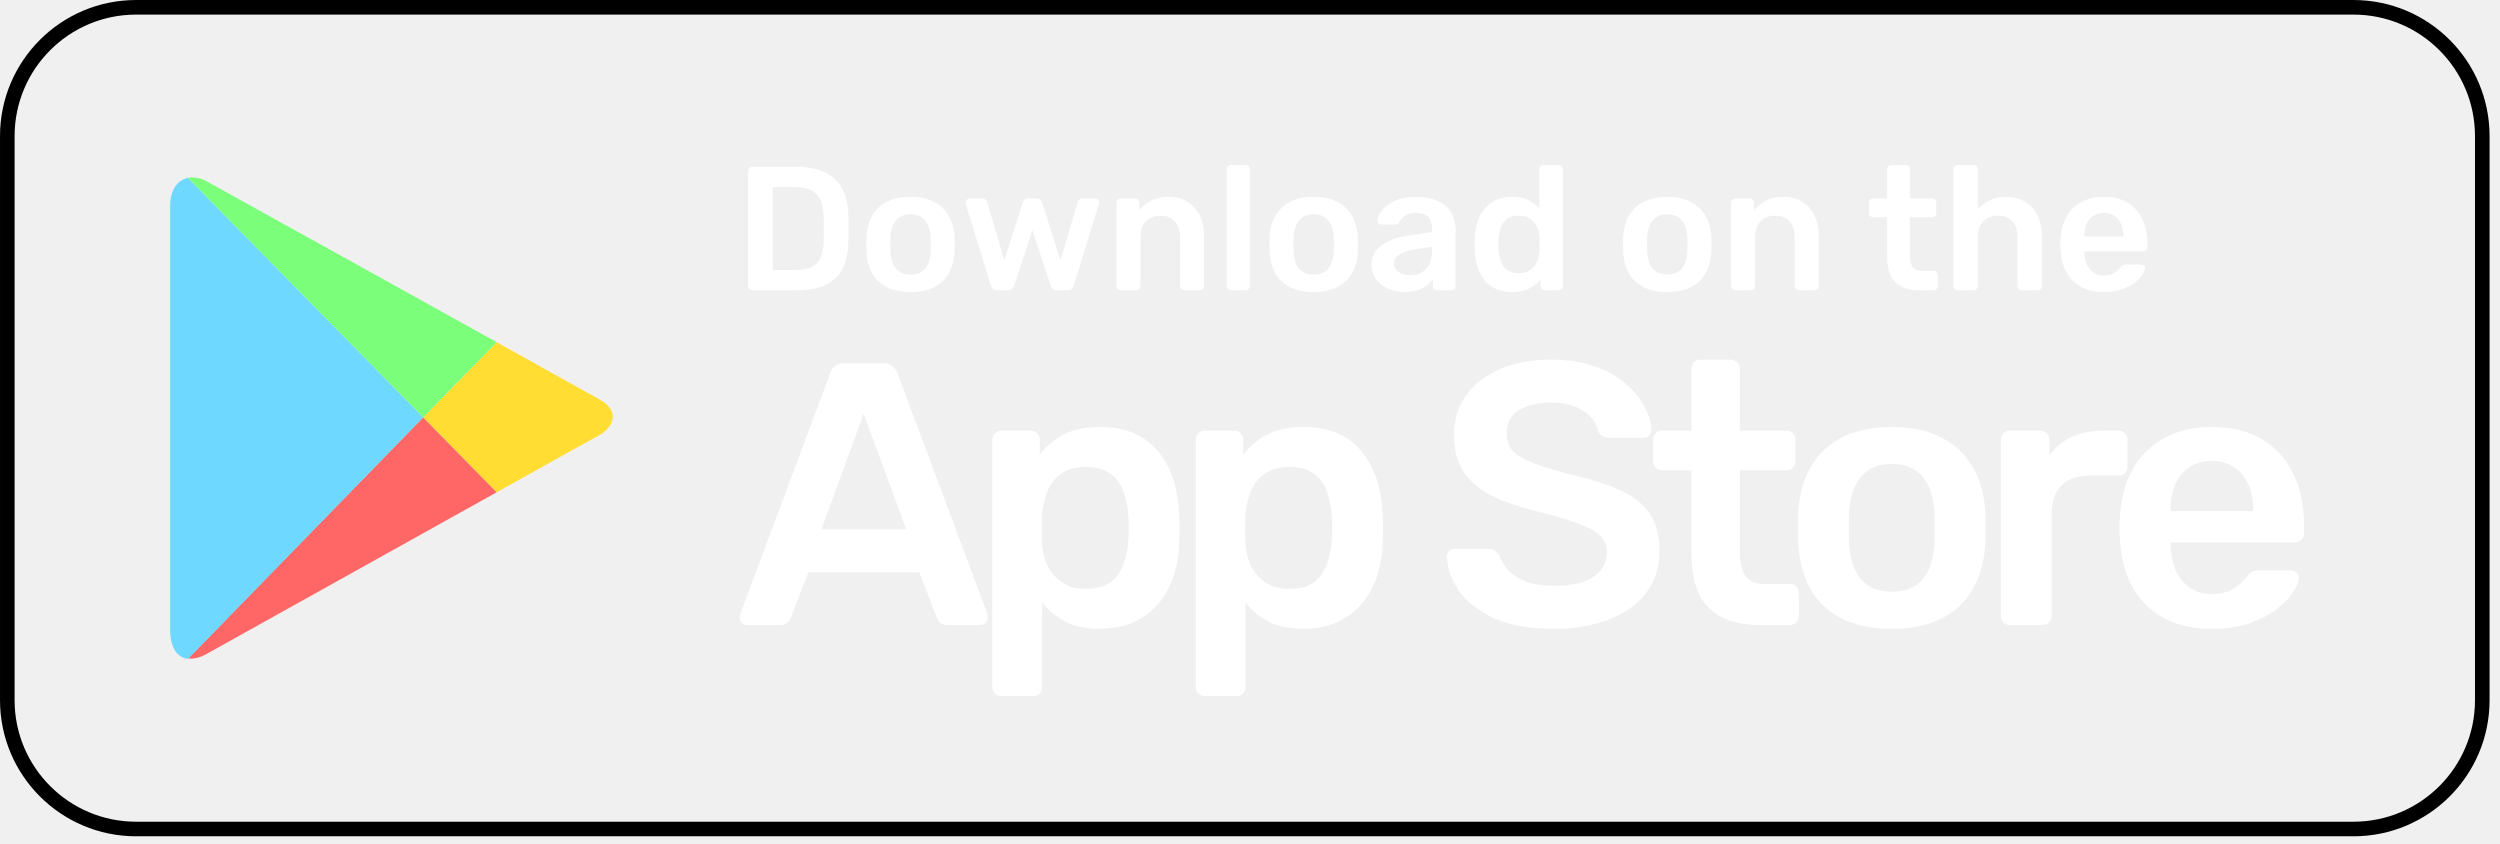
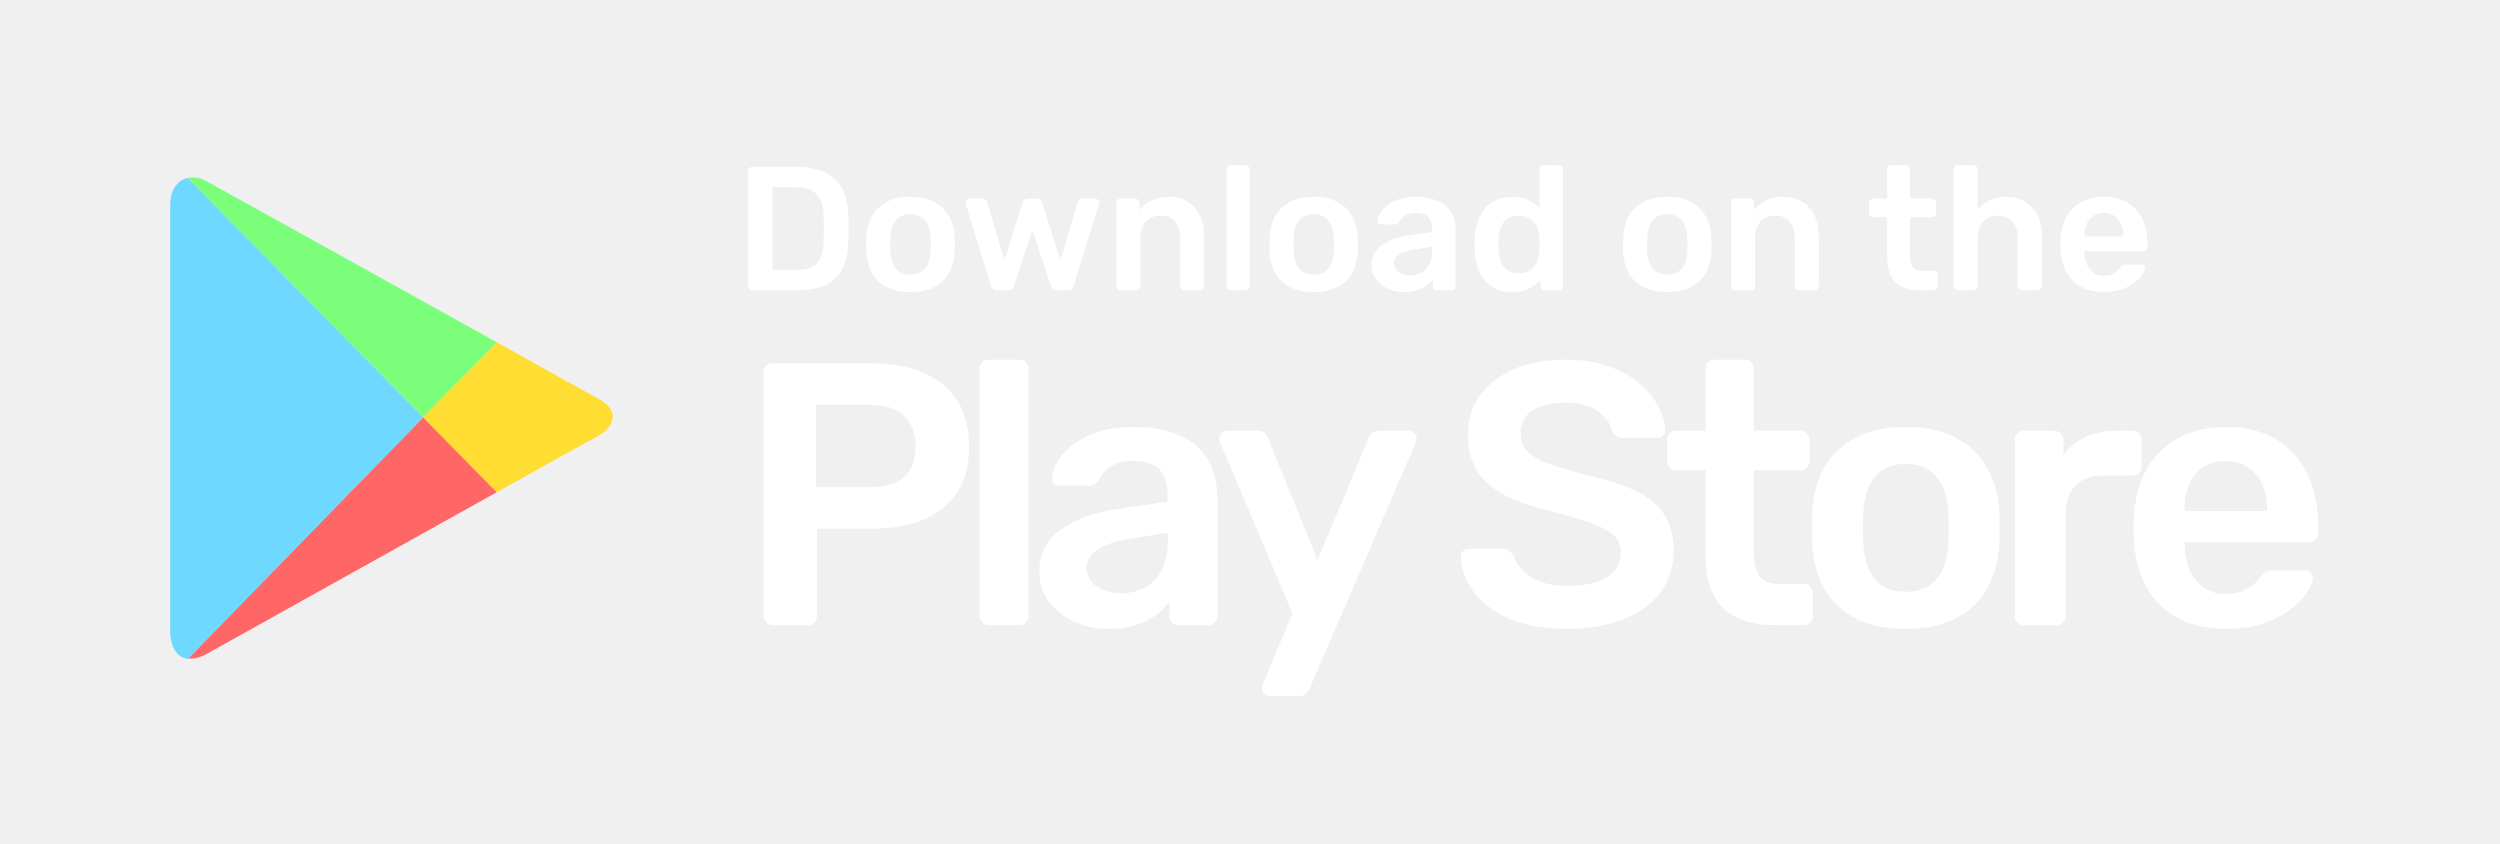
<svg xmlns="http://www.w3.org/2000/svg" width="163" height="55" viewBox="0 0 163 55" fill="none">
-   <rect x="0.476" y="0.476" width="161.369" height="53.575" rx="8.401" stroke="black" stroke-width="0.951" />
  <path d="M32.38 32.098C36.03 30.058 38.822 28.503 39.061 28.382C39.824 27.969 40.612 26.876 39.061 26.026C38.56 25.758 35.863 24.252 32.38 22.309L27.584 27.216L32.38 32.098Z" fill="#FFDD33" />
  <path d="M27.584 27.216L12.265 42.932C12.623 42.981 13.028 42.884 13.505 42.617C14.508 42.058 25.15 36.131 32.38 32.098L27.584 27.216Z" fill="#FF6666" />
  <path d="M27.584 27.216L32.38 22.309C32.38 22.309 14.579 12.422 13.505 11.839C13.1 11.597 12.646 11.524 12.241 11.597L27.584 27.216Z" fill="#7BFF7B" />
  <path d="M27.584 27.216L12.241 11.597C11.62 11.742 11.095 12.301 11.095 13.443C11.095 15.265 11.095 39.556 11.095 41.086C11.095 42.131 11.501 42.884 12.265 42.957L27.584 27.216Z" fill="#6ED8FF" />
  <path d="M49.051 18.925C48.974 18.925 48.909 18.898 48.855 18.845C48.802 18.791 48.775 18.726 48.775 18.649V11.164C48.775 11.08 48.802 11.011 48.855 10.957C48.909 10.903 48.974 10.876 49.051 10.876H51.856C52.631 10.876 53.267 10.995 53.765 11.233C54.271 11.47 54.65 11.823 54.903 12.291C55.164 12.758 55.298 13.329 55.306 14.004C55.321 14.341 55.329 14.64 55.329 14.901C55.329 15.162 55.321 15.457 55.306 15.786C55.291 16.499 55.16 17.089 54.915 17.557C54.67 18.017 54.298 18.362 53.8 18.592C53.309 18.814 52.68 18.925 51.914 18.925H49.051ZM50.373 17.603H51.856C52.286 17.603 52.634 17.542 52.903 17.419C53.171 17.296 53.367 17.101 53.489 16.833C53.619 16.557 53.688 16.196 53.696 15.752C53.704 15.522 53.708 15.322 53.708 15.154C53.715 14.977 53.715 14.805 53.708 14.636C53.708 14.46 53.704 14.261 53.696 14.039C53.681 13.41 53.524 12.946 53.225 12.647C52.926 12.348 52.45 12.199 51.799 12.199H50.373V17.603ZM59.366 19.04C58.753 19.04 58.236 18.933 57.814 18.718C57.4 18.504 57.082 18.201 56.86 17.81C56.645 17.419 56.522 16.963 56.492 16.442C56.484 16.304 56.48 16.135 56.48 15.936C56.48 15.736 56.484 15.568 56.492 15.43C56.522 14.901 56.649 14.445 56.871 14.062C57.101 13.671 57.423 13.368 57.837 13.153C58.259 12.938 58.768 12.831 59.366 12.831C59.964 12.831 60.47 12.938 60.884 13.153C61.306 13.368 61.628 13.671 61.85 14.062C62.08 14.445 62.21 14.901 62.241 15.43C62.248 15.568 62.252 15.736 62.252 15.936C62.252 16.135 62.248 16.304 62.241 16.442C62.21 16.963 62.084 17.419 61.861 17.81C61.647 18.201 61.329 18.504 60.907 18.718C60.493 18.933 59.98 19.04 59.366 19.04ZM59.366 17.902C59.773 17.902 60.087 17.776 60.309 17.523C60.531 17.262 60.654 16.882 60.677 16.384C60.685 16.269 60.689 16.12 60.689 15.936C60.689 15.752 60.685 15.602 60.677 15.487C60.654 14.997 60.531 14.621 60.309 14.36C60.087 14.1 59.773 13.97 59.366 13.97C58.96 13.97 58.646 14.1 58.423 14.36C58.201 14.621 58.078 14.997 58.055 15.487C58.048 15.602 58.044 15.752 58.044 15.936C58.044 16.12 58.048 16.269 58.055 16.384C58.078 16.882 58.201 17.262 58.423 17.523C58.646 17.776 58.96 17.902 59.366 17.902ZM64.991 18.925C64.883 18.925 64.803 18.898 64.749 18.845C64.696 18.791 64.65 18.722 64.611 18.638L62.967 13.303C62.959 13.264 62.956 13.23 62.956 13.199C62.956 13.13 62.978 13.073 63.025 13.027C63.078 12.973 63.136 12.946 63.197 12.946H64.048C64.14 12.946 64.213 12.973 64.266 13.027C64.32 13.073 64.351 13.119 64.358 13.165L65.485 16.971L66.681 13.199C66.696 13.145 66.731 13.092 66.784 13.038C66.838 12.977 66.919 12.946 67.026 12.946H67.601C67.708 12.946 67.789 12.977 67.842 13.038C67.896 13.092 67.93 13.145 67.946 13.199L69.142 16.971L70.269 13.165C70.276 13.119 70.303 13.073 70.349 13.027C70.403 12.973 70.475 12.946 70.567 12.946H71.418C71.487 12.946 71.545 12.973 71.591 13.027C71.644 13.073 71.671 13.13 71.671 13.199C71.671 13.23 71.664 13.264 71.648 13.303L70.004 18.638C69.981 18.722 69.939 18.791 69.877 18.845C69.824 18.898 69.743 18.925 69.636 18.925H68.889C68.781 18.925 68.697 18.898 68.636 18.845C68.574 18.791 68.532 18.722 68.509 18.638L67.313 15.004L66.118 18.638C66.087 18.722 66.041 18.791 65.98 18.845C65.926 18.898 65.842 18.925 65.727 18.925H64.991ZM73.066 18.925C72.99 18.925 72.924 18.898 72.871 18.845C72.817 18.791 72.79 18.726 72.79 18.649V13.222C72.79 13.145 72.817 13.08 72.871 13.027C72.924 12.973 72.99 12.946 73.066 12.946H74.009C74.086 12.946 74.151 12.973 74.204 13.027C74.258 13.08 74.285 13.145 74.285 13.222V13.694C74.484 13.448 74.737 13.245 75.044 13.084C75.358 12.915 75.745 12.831 76.205 12.831C76.673 12.831 77.079 12.938 77.424 13.153C77.769 13.36 78.034 13.655 78.218 14.039C78.409 14.422 78.505 14.882 78.505 15.418V18.649C78.505 18.726 78.478 18.791 78.424 18.845C78.371 18.898 78.306 18.925 78.229 18.925H77.217C77.141 18.925 77.075 18.898 77.022 18.845C76.968 18.791 76.941 18.726 76.941 18.649V15.487C76.941 15.043 76.83 14.694 76.608 14.441C76.393 14.188 76.079 14.062 75.665 14.062C75.266 14.062 74.948 14.188 74.71 14.441C74.473 14.694 74.354 15.043 74.354 15.487V18.649C74.354 18.726 74.327 18.791 74.273 18.845C74.22 18.898 74.155 18.925 74.078 18.925H73.066ZM80.253 18.925C80.176 18.925 80.111 18.898 80.058 18.845C80.004 18.791 79.977 18.726 79.977 18.649V11.037C79.977 10.961 80.004 10.896 80.058 10.842C80.111 10.788 80.176 10.761 80.253 10.761H81.207C81.284 10.761 81.349 10.788 81.403 10.842C81.457 10.896 81.483 10.961 81.483 11.037V18.649C81.483 18.726 81.457 18.791 81.403 18.845C81.349 18.898 81.284 18.925 81.207 18.925H80.253ZM85.653 19.04C85.04 19.04 84.522 18.933 84.101 18.718C83.687 18.504 83.369 18.201 83.147 17.81C82.932 17.419 82.809 16.963 82.779 16.442C82.771 16.304 82.767 16.135 82.767 15.936C82.767 15.736 82.771 15.568 82.779 15.43C82.809 14.901 82.936 14.445 83.158 14.062C83.388 13.671 83.71 13.368 84.124 13.153C84.546 12.938 85.055 12.831 85.653 12.831C86.251 12.831 86.757 12.938 87.171 13.153C87.593 13.368 87.915 13.671 88.137 14.062C88.367 14.445 88.497 14.901 88.528 15.43C88.535 15.568 88.539 15.736 88.539 15.936C88.539 16.135 88.535 16.304 88.528 16.442C88.497 16.963 88.371 17.419 88.148 17.81C87.934 18.201 87.616 18.504 87.194 18.718C86.78 18.933 86.266 19.04 85.653 19.04ZM85.653 17.902C86.059 17.902 86.374 17.776 86.596 17.523C86.818 17.262 86.941 16.882 86.964 16.384C86.972 16.269 86.975 16.12 86.975 15.936C86.975 15.752 86.972 15.602 86.964 15.487C86.941 14.997 86.818 14.621 86.596 14.36C86.374 14.1 86.059 13.97 85.653 13.97C85.247 13.97 84.933 14.1 84.71 14.36C84.488 14.621 84.365 14.997 84.342 15.487C84.335 15.602 84.331 15.752 84.331 15.936C84.331 16.12 84.335 16.269 84.342 16.384C84.365 16.882 84.488 17.262 84.71 17.523C84.933 17.776 85.247 17.902 85.653 17.902ZM91.55 19.04C91.151 19.04 90.791 18.964 90.469 18.81C90.147 18.649 89.89 18.439 89.698 18.178C89.514 17.91 89.422 17.611 89.422 17.281C89.422 16.744 89.637 16.319 90.066 16.005C90.503 15.683 91.078 15.468 91.791 15.361L93.366 15.131V14.889C93.366 14.567 93.286 14.318 93.125 14.142C92.964 13.966 92.688 13.877 92.297 13.877C92.021 13.877 91.795 13.935 91.618 14.05C91.45 14.157 91.323 14.303 91.239 14.487C91.178 14.587 91.09 14.636 90.975 14.636H90.066C89.982 14.636 89.917 14.613 89.871 14.567C89.832 14.521 89.813 14.46 89.813 14.383C89.821 14.261 89.871 14.111 89.963 13.935C90.055 13.759 90.2 13.59 90.4 13.429C90.599 13.26 90.856 13.119 91.17 13.004C91.484 12.889 91.864 12.831 92.308 12.831C92.791 12.831 93.198 12.893 93.527 13.015C93.865 13.13 94.133 13.287 94.332 13.487C94.531 13.686 94.677 13.92 94.769 14.188C94.861 14.456 94.907 14.74 94.907 15.039V18.649C94.907 18.726 94.88 18.791 94.827 18.845C94.773 18.898 94.708 18.925 94.631 18.925H93.7C93.615 18.925 93.546 18.898 93.493 18.845C93.447 18.791 93.424 18.726 93.424 18.649V18.201C93.324 18.347 93.19 18.485 93.021 18.615C92.853 18.738 92.646 18.841 92.4 18.925C92.163 19.002 91.879 19.04 91.55 19.04ZM91.941 17.948C92.209 17.948 92.45 17.89 92.665 17.776C92.887 17.66 93.06 17.484 93.182 17.247C93.313 17.001 93.378 16.695 93.378 16.327V16.085L92.228 16.269C91.776 16.338 91.438 16.449 91.216 16.603C90.994 16.756 90.883 16.944 90.883 17.166C90.883 17.335 90.933 17.48 91.032 17.603C91.139 17.718 91.274 17.806 91.435 17.867C91.596 17.921 91.764 17.948 91.941 17.948ZM98.601 19.04C98.203 19.04 97.85 18.975 97.544 18.845C97.245 18.707 96.996 18.515 96.796 18.27C96.597 18.025 96.444 17.737 96.336 17.407C96.229 17.07 96.168 16.702 96.152 16.304C96.145 16.166 96.141 16.043 96.141 15.936C96.141 15.821 96.145 15.694 96.152 15.556C96.168 15.173 96.225 14.816 96.325 14.487C96.432 14.157 96.585 13.87 96.785 13.624C96.992 13.372 97.245 13.176 97.544 13.038C97.85 12.9 98.203 12.831 98.601 12.831C99.015 12.831 99.364 12.904 99.648 13.05C99.939 13.188 100.181 13.368 100.372 13.59V11.037C100.372 10.961 100.395 10.896 100.441 10.842C100.495 10.788 100.564 10.761 100.648 10.761H101.626C101.702 10.761 101.767 10.788 101.821 10.842C101.875 10.896 101.901 10.961 101.901 11.037V18.649C101.901 18.726 101.875 18.791 101.821 18.845C101.767 18.898 101.702 18.925 101.626 18.925H100.717C100.633 18.925 100.564 18.898 100.51 18.845C100.464 18.791 100.441 18.726 100.441 18.649V18.224C100.25 18.462 100.004 18.657 99.705 18.81C99.414 18.964 99.046 19.04 98.601 19.04ZM99.027 17.81C99.349 17.81 99.606 17.737 99.797 17.591C99.989 17.446 100.131 17.262 100.223 17.04C100.315 16.81 100.365 16.576 100.372 16.338C100.38 16.2 100.384 16.055 100.384 15.901C100.384 15.74 100.38 15.591 100.372 15.453C100.365 15.223 100.311 15.004 100.211 14.797C100.112 14.583 99.966 14.406 99.774 14.268C99.583 14.13 99.334 14.062 99.027 14.062C98.705 14.062 98.448 14.134 98.257 14.28C98.073 14.418 97.938 14.602 97.854 14.832C97.77 15.062 97.72 15.315 97.704 15.591C97.697 15.821 97.697 16.051 97.704 16.281C97.72 16.557 97.77 16.81 97.854 17.04C97.938 17.27 98.073 17.457 98.257 17.603C98.448 17.741 98.705 17.81 99.027 17.81ZM108.706 19.04C108.093 19.04 107.576 18.933 107.154 18.718C106.74 18.504 106.422 18.201 106.2 17.81C105.985 17.419 105.862 16.963 105.832 16.442C105.824 16.304 105.82 16.135 105.82 15.936C105.82 15.736 105.824 15.568 105.832 15.43C105.862 14.901 105.989 14.445 106.211 14.062C106.441 13.671 106.763 13.368 107.177 13.153C107.599 12.938 108.108 12.831 108.706 12.831C109.304 12.831 109.81 12.938 110.224 13.153C110.646 13.368 110.968 13.671 111.19 14.062C111.42 14.445 111.55 14.901 111.581 15.43C111.588 15.568 111.592 15.736 111.592 15.936C111.592 16.135 111.588 16.304 111.581 16.442C111.55 16.963 111.424 17.419 111.201 17.81C110.987 18.201 110.669 18.504 110.247 18.718C109.833 18.933 109.319 19.04 108.706 19.04ZM108.706 17.902C109.112 17.902 109.427 17.776 109.649 17.523C109.871 17.262 109.994 16.882 110.017 16.384C110.025 16.269 110.029 16.12 110.029 15.936C110.029 15.752 110.025 15.602 110.017 15.487C109.994 14.997 109.871 14.621 109.649 14.36C109.427 14.1 109.112 13.97 108.706 13.97C108.3 13.97 107.986 14.1 107.763 14.36C107.541 14.621 107.418 14.997 107.395 15.487C107.388 15.602 107.384 15.752 107.384 15.936C107.384 16.12 107.388 16.269 107.395 16.384C107.418 16.882 107.541 17.262 107.763 17.523C107.986 17.776 108.3 17.902 108.706 17.902ZM113.142 18.925C113.066 18.925 113 18.898 112.947 18.845C112.893 18.791 112.866 18.726 112.866 18.649V13.222C112.866 13.145 112.893 13.08 112.947 13.027C113 12.973 113.066 12.946 113.142 12.946H114.085C114.162 12.946 114.227 12.973 114.281 13.027C114.334 13.08 114.361 13.145 114.361 13.222V13.694C114.56 13.448 114.813 13.245 115.12 13.084C115.434 12.915 115.821 12.831 116.281 12.831C116.749 12.831 117.155 12.938 117.5 13.153C117.845 13.36 118.11 13.655 118.294 14.039C118.485 14.422 118.581 14.882 118.581 15.418V18.649C118.581 18.726 118.554 18.791 118.501 18.845C118.447 18.898 118.382 18.925 118.305 18.925H117.293C117.217 18.925 117.151 18.898 117.098 18.845C117.044 18.791 117.017 18.726 117.017 18.649V15.487C117.017 15.043 116.906 14.694 116.684 14.441C116.469 14.188 116.155 14.062 115.741 14.062C115.342 14.062 115.024 14.188 114.787 14.441C114.549 14.694 114.43 15.043 114.43 15.487V18.649C114.43 18.726 114.403 18.791 114.35 18.845C114.296 18.898 114.231 18.925 114.154 18.925H113.142ZM125.135 18.925C124.676 18.925 124.288 18.845 123.974 18.684C123.66 18.523 123.426 18.285 123.273 17.971C123.119 17.649 123.043 17.25 123.043 16.775V14.165H122.134C122.058 14.165 121.993 14.138 121.939 14.085C121.885 14.031 121.858 13.966 121.858 13.889V13.222C121.858 13.145 121.885 13.08 121.939 13.027C121.993 12.973 122.058 12.946 122.134 12.946H123.043V11.037C123.043 10.961 123.066 10.896 123.112 10.842C123.165 10.788 123.234 10.761 123.319 10.761H124.25C124.327 10.761 124.392 10.788 124.446 10.842C124.499 10.896 124.526 10.961 124.526 11.037V12.946H125.963C126.04 12.946 126.105 12.973 126.159 13.027C126.213 13.08 126.239 13.145 126.239 13.222V13.889C126.239 13.966 126.213 14.031 126.159 14.085C126.105 14.138 126.04 14.165 125.963 14.165H124.526V16.66C124.526 16.974 124.58 17.22 124.687 17.396C124.802 17.572 124.998 17.66 125.273 17.66H126.067C126.144 17.66 126.209 17.687 126.262 17.741C126.316 17.795 126.343 17.86 126.343 17.936V18.649C126.343 18.726 126.316 18.791 126.262 18.845C126.209 18.898 126.144 18.925 126.067 18.925H125.135ZM127.65 18.925C127.574 18.925 127.509 18.898 127.455 18.845C127.401 18.791 127.374 18.726 127.374 18.649V11.037C127.374 10.961 127.401 10.896 127.455 10.842C127.509 10.788 127.574 10.761 127.65 10.761H128.674C128.758 10.761 128.823 10.788 128.869 10.842C128.923 10.896 128.95 10.961 128.95 11.037V13.659C129.157 13.414 129.41 13.214 129.709 13.061C130.008 12.908 130.375 12.831 130.812 12.831C131.28 12.831 131.686 12.938 132.031 13.153C132.384 13.36 132.656 13.655 132.848 14.039C133.039 14.422 133.135 14.882 133.135 15.418V18.649C133.135 18.726 133.108 18.791 133.055 18.845C133.001 18.898 132.936 18.925 132.859 18.925H131.824C131.748 18.925 131.682 18.898 131.629 18.845C131.575 18.791 131.548 18.726 131.548 18.649V15.487C131.548 15.043 131.437 14.694 131.215 14.441C131 14.188 130.686 14.062 130.272 14.062C129.873 14.062 129.551 14.188 129.306 14.441C129.068 14.694 128.95 15.043 128.95 15.487V18.649C128.95 18.726 128.923 18.791 128.869 18.845C128.823 18.898 128.758 18.925 128.674 18.925H127.65ZM137.17 19.04C136.319 19.04 135.644 18.795 135.146 18.304C134.648 17.814 134.38 17.116 134.341 16.212C134.334 16.135 134.33 16.039 134.33 15.924C134.33 15.802 134.334 15.706 134.341 15.637C134.372 15.062 134.502 14.564 134.732 14.142C134.97 13.72 135.296 13.398 135.71 13.176C136.124 12.946 136.61 12.831 137.17 12.831C137.791 12.831 138.312 12.961 138.734 13.222C139.155 13.475 139.473 13.832 139.688 14.291C139.903 14.744 140.01 15.269 140.01 15.867V16.108C140.01 16.185 139.983 16.25 139.93 16.304C139.876 16.357 139.807 16.384 139.723 16.384H135.905C135.905 16.384 135.905 16.396 135.905 16.419C135.905 16.442 135.905 16.461 135.905 16.476C135.913 16.744 135.963 16.994 136.055 17.224C136.154 17.446 136.296 17.626 136.48 17.764C136.672 17.902 136.898 17.971 137.158 17.971C137.373 17.971 137.553 17.94 137.699 17.879C137.845 17.81 137.963 17.733 138.055 17.649C138.147 17.565 138.212 17.496 138.251 17.442C138.32 17.35 138.373 17.296 138.412 17.281C138.458 17.258 138.523 17.247 138.607 17.247H139.596C139.673 17.247 139.734 17.27 139.78 17.316C139.834 17.361 139.857 17.419 139.849 17.488C139.841 17.611 139.776 17.76 139.654 17.936C139.539 18.113 139.37 18.285 139.148 18.454C138.925 18.622 138.646 18.764 138.308 18.879C137.979 18.987 137.599 19.04 137.17 19.04ZM135.905 15.418H138.446V15.384C138.446 15.085 138.396 14.824 138.297 14.602C138.197 14.38 138.052 14.203 137.86 14.073C137.668 13.943 137.438 13.877 137.17 13.877C136.902 13.877 136.672 13.943 136.48 14.073C136.288 14.203 136.143 14.38 136.043 14.602C135.951 14.824 135.905 15.085 135.905 15.384V15.418Z" fill="white" />
-   <path d="M48.731 40.753C48.601 40.753 48.479 40.704 48.365 40.606C48.268 40.509 48.219 40.387 48.219 40.241C48.219 40.176 48.235 40.103 48.268 40.022L54.141 24.303C54.19 24.14 54.279 24.002 54.409 23.889C54.555 23.759 54.75 23.694 54.994 23.694H57.65C57.894 23.694 58.081 23.759 58.211 23.889C58.341 24.002 58.438 24.14 58.503 24.303L64.376 40.022C64.393 40.103 64.401 40.176 64.401 40.241C64.401 40.387 64.352 40.509 64.255 40.606C64.157 40.704 64.043 40.753 63.913 40.753H61.793C61.566 40.753 61.395 40.704 61.281 40.606C61.184 40.493 61.119 40.387 61.087 40.29L59.941 37.316H52.703L51.558 40.29C51.525 40.387 51.452 40.493 51.338 40.606C51.241 40.704 51.078 40.753 50.851 40.753H48.731ZM53.556 34.514H59.088L56.31 26.984L53.556 34.514ZM65.287 45.383C65.124 45.383 64.986 45.326 64.873 45.212C64.759 45.099 64.702 44.961 64.702 44.798V28.665C64.702 28.503 64.759 28.365 64.873 28.251C64.986 28.137 65.124 28.08 65.287 28.08H67.212C67.391 28.08 67.529 28.137 67.626 28.251C67.74 28.365 67.797 28.503 67.797 28.665V29.64C68.187 29.12 68.699 28.689 69.332 28.348C69.966 28.007 70.754 27.837 71.696 27.837C72.557 27.837 73.305 27.975 73.938 28.251C74.572 28.527 75.1 28.925 75.522 29.445C75.945 29.949 76.27 30.55 76.497 31.248C76.725 31.947 76.855 32.719 76.887 33.563C76.903 33.84 76.911 34.124 76.911 34.416C76.911 34.709 76.903 35.001 76.887 35.294C76.871 36.106 76.749 36.862 76.522 37.56C76.294 38.243 75.961 38.844 75.522 39.364C75.1 39.867 74.572 40.265 73.938 40.558C73.305 40.85 72.557 40.996 71.696 40.996C70.819 40.996 70.072 40.842 69.454 40.533C68.837 40.209 68.333 39.786 67.943 39.266V44.798C67.943 44.961 67.886 45.099 67.773 45.212C67.675 45.326 67.537 45.383 67.358 45.383H65.287ZM70.794 38.389C71.493 38.389 72.037 38.243 72.427 37.95C72.817 37.642 73.094 37.243 73.256 36.756C73.435 36.269 73.54 35.733 73.573 35.148C73.605 34.66 73.605 34.173 73.573 33.685C73.54 33.1 73.435 32.564 73.256 32.077C73.094 31.59 72.817 31.2 72.427 30.907C72.037 30.599 71.493 30.444 70.794 30.444C70.128 30.444 69.584 30.599 69.162 30.907C68.756 31.216 68.455 31.614 68.26 32.101C68.081 32.572 67.976 33.06 67.943 33.563C67.927 33.856 67.919 34.165 67.919 34.49C67.919 34.815 67.927 35.131 67.943 35.44C67.96 35.927 68.073 36.399 68.284 36.853C68.496 37.292 68.804 37.658 69.21 37.95C69.617 38.243 70.145 38.389 70.794 38.389ZM78.55 45.383C78.388 45.383 78.25 45.326 78.136 45.212C78.022 45.099 77.966 44.961 77.966 44.798V28.665C77.966 28.503 78.022 28.365 78.136 28.251C78.25 28.137 78.388 28.08 78.55 28.08H80.476C80.654 28.08 80.793 28.137 80.89 28.251C81.004 28.365 81.061 28.503 81.061 28.665V29.64C81.451 29.12 81.962 28.689 82.596 28.348C83.23 28.007 84.018 27.837 84.96 27.837C85.821 27.837 86.568 27.975 87.202 28.251C87.835 28.527 88.364 28.925 88.786 29.445C89.208 29.949 89.533 30.55 89.761 31.248C89.988 31.947 90.118 32.719 90.151 33.563C90.167 33.84 90.175 34.124 90.175 34.416C90.175 34.709 90.167 35.001 90.151 35.294C90.135 36.106 90.013 36.862 89.785 37.56C89.558 38.243 89.225 38.844 88.786 39.364C88.364 39.867 87.835 40.265 87.202 40.558C86.568 40.85 85.821 40.996 84.96 40.996C84.082 40.996 83.335 40.842 82.718 40.533C82.1 40.209 81.597 39.786 81.207 39.266V44.798C81.207 44.961 81.15 45.099 81.036 45.212C80.939 45.326 80.801 45.383 80.622 45.383H78.55ZM84.058 38.389C84.757 38.389 85.301 38.243 85.691 37.95C86.081 37.642 86.357 37.243 86.52 36.756C86.698 36.269 86.804 35.733 86.836 35.148C86.869 34.66 86.869 34.173 86.836 33.685C86.804 33.1 86.698 32.564 86.52 32.077C86.357 31.59 86.081 31.2 85.691 30.907C85.301 30.599 84.757 30.444 84.058 30.444C83.392 30.444 82.848 30.599 82.425 30.907C82.019 31.216 81.719 31.614 81.524 32.101C81.345 32.572 81.239 33.06 81.207 33.563C81.191 33.856 81.183 34.165 81.183 34.49C81.183 34.815 81.191 35.131 81.207 35.44C81.223 35.927 81.337 36.399 81.548 36.853C81.759 37.292 82.068 37.658 82.474 37.95C82.88 38.243 83.408 38.389 84.058 38.389ZM101.282 40.996C99.771 40.996 98.504 40.777 97.481 40.338C96.473 39.883 95.702 39.299 95.165 38.584C94.645 37.853 94.369 37.089 94.337 36.293C94.337 36.147 94.386 36.025 94.483 35.927C94.581 35.83 94.702 35.781 94.849 35.781H97.017C97.229 35.781 97.383 35.83 97.481 35.927C97.594 36.009 97.692 36.114 97.773 36.244C97.871 36.553 98.057 36.862 98.334 37.17C98.61 37.463 98.983 37.706 99.455 37.901C99.942 38.096 100.551 38.194 101.282 38.194C102.452 38.194 103.321 37.999 103.89 37.609C104.475 37.219 104.767 36.691 104.767 36.025C104.767 35.554 104.613 35.18 104.304 34.904C103.996 34.611 103.516 34.352 102.866 34.124C102.233 33.88 101.388 33.629 100.332 33.369C99.113 33.076 98.09 32.727 97.261 32.321C96.449 31.898 95.832 31.37 95.409 30.737C95.003 30.103 94.8 29.299 94.8 28.324C94.8 27.382 95.052 26.545 95.555 25.814C96.075 25.083 96.806 24.506 97.749 24.084C98.707 23.661 99.844 23.45 101.16 23.45C102.217 23.45 103.151 23.596 103.963 23.889C104.775 24.165 105.45 24.538 105.986 25.01C106.522 25.465 106.928 25.96 107.204 26.496C107.497 27.016 107.651 27.528 107.667 28.032C107.667 28.162 107.619 28.283 107.521 28.397C107.44 28.495 107.318 28.543 107.156 28.543H104.889C104.759 28.543 104.629 28.511 104.499 28.446C104.369 28.381 104.264 28.259 104.182 28.08C104.085 27.577 103.768 27.146 103.232 26.789C102.696 26.431 102.005 26.253 101.16 26.253C100.283 26.253 99.576 26.415 99.04 26.74C98.504 27.065 98.236 27.569 98.236 28.251C98.236 28.706 98.366 29.088 98.626 29.396C98.902 29.689 99.333 29.949 99.918 30.176C100.519 30.404 101.307 30.647 102.281 30.907C103.662 31.216 104.792 31.573 105.669 31.98C106.546 32.386 107.188 32.906 107.594 33.539C108 34.157 108.203 34.944 108.203 35.903C108.203 36.975 107.911 37.893 107.326 38.657C106.757 39.404 105.953 39.981 104.913 40.387C103.874 40.793 102.663 40.996 101.282 40.996ZM114.725 40.753C113.75 40.753 112.93 40.582 112.264 40.241C111.597 39.9 111.102 39.396 110.777 38.73C110.452 38.048 110.29 37.203 110.29 36.196V30.663H108.364C108.202 30.663 108.064 30.607 107.95 30.493C107.836 30.379 107.779 30.241 107.779 30.079V28.665C107.779 28.503 107.836 28.365 107.95 28.251C108.064 28.137 108.202 28.08 108.364 28.08H110.29V24.035C110.29 23.872 110.338 23.734 110.436 23.62C110.55 23.507 110.696 23.45 110.874 23.45H112.848C113.011 23.45 113.149 23.507 113.263 23.62C113.376 23.734 113.433 23.872 113.433 24.035V28.08H116.48C116.642 28.08 116.78 28.137 116.894 28.251C117.008 28.365 117.064 28.503 117.064 28.665V30.079C117.064 30.241 117.008 30.379 116.894 30.493C116.78 30.607 116.642 30.663 116.48 30.663H113.433V35.952C113.433 36.618 113.547 37.138 113.774 37.511C114.018 37.885 114.432 38.072 115.017 38.072H116.699C116.861 38.072 116.999 38.129 117.113 38.243C117.227 38.356 117.284 38.494 117.284 38.657V40.168C117.284 40.33 117.227 40.468 117.113 40.582C116.999 40.696 116.861 40.753 116.699 40.753H114.725ZM123.345 40.996C122.045 40.996 120.949 40.769 120.055 40.314C119.178 39.859 118.503 39.217 118.032 38.389C117.577 37.56 117.317 36.594 117.252 35.489C117.236 35.196 117.228 34.839 117.228 34.416C117.228 33.994 117.236 33.637 117.252 33.344C117.317 32.223 117.585 31.256 118.057 30.444C118.544 29.616 119.226 28.974 120.104 28.519C120.997 28.064 122.078 27.837 123.345 27.837C124.612 27.837 125.684 28.064 126.562 28.519C127.455 28.974 128.138 29.616 128.609 30.444C129.096 31.256 129.372 32.223 129.437 33.344C129.454 33.637 129.462 33.994 129.462 34.416C129.462 34.839 129.454 35.196 129.437 35.489C129.372 36.594 129.104 37.56 128.633 38.389C128.178 39.217 127.504 39.859 126.61 40.314C125.733 40.769 124.645 40.996 123.345 40.996ZM123.345 38.584C124.206 38.584 124.872 38.316 125.343 37.78C125.814 37.227 126.074 36.423 126.123 35.367C126.139 35.123 126.147 34.806 126.147 34.416C126.147 34.027 126.139 33.71 126.123 33.466C126.074 32.426 125.814 31.63 125.343 31.078C124.872 30.525 124.206 30.249 123.345 30.249C122.484 30.249 121.818 30.525 121.347 31.078C120.875 31.63 120.615 32.426 120.567 33.466C120.55 33.71 120.542 34.027 120.542 34.416C120.542 34.806 120.55 35.123 120.567 35.367C120.615 36.423 120.875 37.227 121.347 37.78C121.818 38.316 122.484 38.584 123.345 38.584ZM131.041 40.753C130.878 40.753 130.74 40.696 130.627 40.582C130.513 40.468 130.456 40.33 130.456 40.168V28.689C130.456 28.511 130.513 28.365 130.627 28.251C130.74 28.137 130.878 28.08 131.041 28.08H133.015C133.177 28.08 133.315 28.137 133.429 28.251C133.559 28.365 133.624 28.511 133.624 28.689V29.689C133.998 29.169 134.477 28.771 135.062 28.495C135.663 28.218 136.354 28.08 137.133 28.08H138.133C138.311 28.08 138.449 28.137 138.547 28.251C138.661 28.365 138.717 28.503 138.717 28.665V30.42C138.717 30.582 138.661 30.72 138.547 30.834C138.449 30.948 138.311 31.005 138.133 31.005H136.232C135.452 31.005 134.843 31.224 134.404 31.663C133.982 32.101 133.77 32.703 133.77 33.466V40.168C133.77 40.33 133.713 40.468 133.6 40.582C133.486 40.696 133.34 40.753 133.161 40.753H131.041ZM144.205 40.996C142.401 40.996 140.971 40.477 139.915 39.437C138.859 38.397 138.291 36.919 138.21 35.001C138.193 34.839 138.185 34.636 138.185 34.392C138.185 34.132 138.193 33.929 138.21 33.783C138.275 32.564 138.551 31.508 139.038 30.615C139.542 29.721 140.232 29.039 141.11 28.568C141.987 28.08 143.019 27.837 144.205 27.837C145.521 27.837 146.625 28.113 147.519 28.665C148.412 29.201 149.087 29.957 149.542 30.932C149.997 31.89 150.224 33.003 150.224 34.27V34.782C150.224 34.944 150.167 35.083 150.053 35.196C149.94 35.31 149.793 35.367 149.615 35.367H141.524C141.524 35.367 141.524 35.391 141.524 35.44C141.524 35.489 141.524 35.529 141.524 35.562C141.54 36.13 141.646 36.659 141.841 37.146C142.052 37.617 142.352 37.999 142.742 38.291C143.149 38.584 143.628 38.73 144.18 38.73C144.635 38.73 145.017 38.665 145.326 38.535C145.634 38.389 145.886 38.226 146.081 38.048C146.276 37.869 146.414 37.723 146.495 37.609C146.642 37.414 146.755 37.3 146.837 37.268C146.934 37.219 147.072 37.195 147.251 37.195H149.347C149.509 37.195 149.639 37.243 149.737 37.341C149.85 37.438 149.899 37.56 149.883 37.706C149.867 37.966 149.728 38.283 149.469 38.657C149.225 39.031 148.867 39.396 148.396 39.754C147.925 40.111 147.332 40.411 146.617 40.655C145.919 40.883 145.114 40.996 144.205 40.996ZM141.524 33.32H146.91V33.247C146.91 32.613 146.804 32.061 146.593 31.59C146.382 31.118 146.073 30.745 145.667 30.468C145.261 30.192 144.773 30.054 144.205 30.054C143.636 30.054 143.149 30.192 142.742 30.468C142.336 30.745 142.028 31.118 141.816 31.59C141.621 32.061 141.524 32.613 141.524 33.247V33.32Z" fill="white" />
+   <path d="M50.364 40.753C50.201 40.753 50.063 40.696 49.949 40.582C49.836 40.468 49.779 40.33 49.779 40.168V24.303C49.779 24.124 49.836 23.978 49.949 23.864C50.063 23.75 50.201 23.694 50.364 23.694H56.895C58.162 23.694 59.267 23.897 60.209 24.303C61.151 24.693 61.883 25.294 62.403 26.106C62.922 26.902 63.182 27.902 63.182 29.104C63.182 30.322 62.922 31.33 62.403 32.126C61.883 32.906 61.151 33.49 60.209 33.88C59.267 34.27 58.162 34.465 56.895 34.465H53.264V40.168C53.264 40.33 53.207 40.468 53.093 40.582C52.996 40.696 52.858 40.753 52.679 40.753H50.364ZM53.215 31.76H56.773C57.715 31.76 58.438 31.541 58.942 31.102C59.446 30.647 59.697 29.981 59.697 29.104C59.697 28.291 59.462 27.642 58.991 27.154C58.52 26.651 57.78 26.399 56.773 26.399H53.215V31.76ZM64.454 40.753C64.291 40.753 64.153 40.696 64.04 40.582C63.926 40.468 63.869 40.33 63.869 40.168V24.035C63.869 23.872 63.926 23.734 64.04 23.62C64.153 23.507 64.291 23.45 64.454 23.45H66.477C66.639 23.45 66.777 23.507 66.891 23.62C67.005 23.734 67.061 23.872 67.061 24.035V40.168C67.061 40.33 67.005 40.468 66.891 40.582C66.777 40.696 66.639 40.753 66.477 40.753H64.454ZM72.268 40.996C71.423 40.996 70.66 40.834 69.977 40.509C69.295 40.168 68.751 39.721 68.345 39.169C67.955 38.6 67.76 37.966 67.76 37.268C67.76 36.13 68.215 35.229 69.124 34.563C70.05 33.88 71.269 33.425 72.78 33.198L76.119 32.711V32.199C76.119 31.517 75.948 30.988 75.607 30.615C75.266 30.241 74.681 30.054 73.852 30.054C73.267 30.054 72.788 30.176 72.414 30.42C72.057 30.647 71.789 30.956 71.61 31.346C71.48 31.557 71.293 31.663 71.05 31.663H69.124C68.946 31.663 68.808 31.614 68.71 31.517C68.629 31.419 68.588 31.289 68.588 31.127C68.605 30.867 68.71 30.55 68.905 30.176C69.1 29.802 69.409 29.445 69.831 29.104C70.254 28.746 70.798 28.446 71.464 28.202C72.13 27.958 72.934 27.837 73.877 27.837C74.9 27.837 75.761 27.966 76.46 28.227C77.175 28.47 77.743 28.803 78.166 29.226C78.588 29.648 78.897 30.144 79.092 30.712C79.287 31.281 79.384 31.882 79.384 32.516V40.168C79.384 40.33 79.327 40.468 79.214 40.582C79.1 40.696 78.962 40.753 78.799 40.753H76.825C76.647 40.753 76.5 40.696 76.387 40.582C76.289 40.468 76.24 40.33 76.24 40.168V39.217C76.029 39.526 75.745 39.819 75.388 40.095C75.03 40.355 74.591 40.574 74.072 40.753C73.568 40.915 72.967 40.996 72.268 40.996ZM73.097 38.681C73.665 38.681 74.177 38.559 74.632 38.316C75.103 38.072 75.469 37.698 75.729 37.195C76.005 36.675 76.143 36.025 76.143 35.245V34.733L73.706 35.123C72.747 35.27 72.033 35.505 71.561 35.83C71.09 36.155 70.855 36.553 70.855 37.024C70.855 37.382 70.96 37.69 71.171 37.95C71.399 38.194 71.683 38.381 72.025 38.511C72.366 38.624 72.723 38.681 73.097 38.681ZM82.762 45.383C82.632 45.383 82.519 45.334 82.421 45.237C82.324 45.139 82.275 45.026 82.275 44.896C82.275 44.831 82.275 44.766 82.275 44.701C82.291 44.652 82.324 44.587 82.372 44.506L84.273 39.997L79.594 28.958C79.529 28.795 79.497 28.681 79.497 28.616C79.513 28.47 79.57 28.348 79.667 28.251C79.765 28.137 79.887 28.08 80.033 28.08H82.007C82.202 28.08 82.348 28.129 82.445 28.227C82.543 28.324 82.616 28.43 82.665 28.543L85.906 36.512L89.245 28.543C89.294 28.413 89.367 28.308 89.464 28.227C89.562 28.129 89.708 28.08 89.903 28.08H91.852C91.982 28.08 92.096 28.129 92.194 28.227C92.307 28.324 92.364 28.438 92.364 28.568C92.364 28.665 92.332 28.795 92.267 28.958L85.37 44.92C85.305 45.05 85.224 45.156 85.126 45.237C85.029 45.334 84.883 45.383 84.688 45.383H82.762ZM102.194 40.996C100.683 40.996 99.416 40.777 98.393 40.338C97.385 39.883 96.614 39.299 96.077 38.584C95.558 37.853 95.281 37.089 95.249 36.293C95.249 36.147 95.298 36.025 95.395 35.927C95.493 35.83 95.614 35.781 95.761 35.781H97.93C98.141 35.781 98.295 35.83 98.393 35.927C98.506 36.009 98.604 36.114 98.685 36.244C98.782 36.553 98.969 36.862 99.246 37.17C99.522 37.463 99.895 37.706 100.367 37.901C100.854 38.096 101.463 38.194 102.194 38.194C103.364 38.194 104.233 37.999 104.802 37.609C105.387 37.219 105.679 36.691 105.679 36.025C105.679 35.554 105.525 35.18 105.216 34.904C104.908 34.611 104.428 34.352 103.778 34.124C103.145 33.88 102.3 33.629 101.244 33.369C100.025 33.076 99.002 32.727 98.173 32.321C97.361 31.898 96.743 31.37 96.321 30.737C95.915 30.103 95.712 29.299 95.712 28.324C95.712 27.382 95.964 26.545 96.467 25.814C96.987 25.083 97.718 24.506 98.661 24.084C99.619 23.661 100.756 23.45 102.072 23.45C103.128 23.45 104.063 23.596 104.875 23.889C105.687 24.165 106.362 24.538 106.898 25.01C107.434 25.465 107.84 25.96 108.116 26.496C108.409 27.016 108.563 27.528 108.579 28.032C108.579 28.162 108.531 28.283 108.433 28.397C108.352 28.495 108.23 28.543 108.067 28.543H105.801C105.671 28.543 105.541 28.511 105.411 28.446C105.281 28.381 105.176 28.259 105.094 28.08C104.997 27.577 104.68 27.146 104.144 26.789C103.608 26.431 102.917 26.253 102.072 26.253C101.195 26.253 100.488 26.415 99.952 26.74C99.416 27.065 99.148 27.569 99.148 28.251C99.148 28.706 99.278 29.088 99.538 29.396C99.814 29.689 100.245 29.949 100.83 30.176C101.431 30.404 102.219 30.647 103.193 30.907C104.574 31.216 105.704 31.573 106.581 31.98C107.458 32.386 108.1 32.906 108.506 33.539C108.912 34.157 109.115 34.944 109.115 35.903C109.115 36.975 108.823 37.893 108.238 38.657C107.669 39.404 106.865 39.981 105.825 40.387C104.786 40.793 103.575 40.996 102.194 40.996ZM115.637 40.753C114.662 40.753 113.842 40.582 113.176 40.241C112.509 39.9 112.014 39.396 111.689 38.73C111.364 38.048 111.202 37.203 111.202 36.196V30.663H109.276C109.114 30.663 108.976 30.607 108.862 30.493C108.748 30.379 108.691 30.241 108.691 30.079V28.665C108.691 28.503 108.748 28.365 108.862 28.251C108.976 28.137 109.114 28.08 109.276 28.08H111.202V24.035C111.202 23.872 111.25 23.734 111.348 23.62C111.461 23.507 111.608 23.45 111.786 23.45H113.76C113.923 23.45 114.061 23.507 114.175 23.62C114.288 23.734 114.345 23.872 114.345 24.035V28.08H117.392C117.554 28.08 117.692 28.137 117.806 28.251C117.92 28.365 117.976 28.503 117.976 28.665V30.079C117.976 30.241 117.92 30.379 117.806 30.493C117.692 30.607 117.554 30.663 117.392 30.663H114.345V35.952C114.345 36.618 114.459 37.138 114.686 37.511C114.93 37.885 115.344 38.072 115.929 38.072H117.611C117.773 38.072 117.911 38.129 118.025 38.243C118.139 38.356 118.196 38.494 118.196 38.657V40.168C118.196 40.33 118.139 40.468 118.025 40.582C117.911 40.696 117.773 40.753 117.611 40.753H115.637ZM124.257 40.996C122.957 40.996 121.86 40.769 120.967 40.314C120.09 39.859 119.415 39.217 118.944 38.389C118.489 37.56 118.229 36.594 118.164 35.489C118.148 35.196 118.14 34.839 118.14 34.416C118.14 33.994 118.148 33.637 118.164 33.344C118.229 32.223 118.497 31.256 118.969 30.444C119.456 29.616 120.138 28.974 121.016 28.519C121.909 28.064 122.99 27.837 124.257 27.837C125.524 27.837 126.596 28.064 127.474 28.519C128.367 28.974 129.05 29.616 129.521 30.444C130.008 31.256 130.284 32.223 130.349 33.344C130.366 33.637 130.374 33.994 130.374 34.416C130.374 34.839 130.366 35.196 130.349 35.489C130.284 36.594 130.016 37.56 129.545 38.389C129.09 39.217 128.416 39.859 127.522 40.314C126.645 40.769 125.557 40.996 124.257 40.996ZM124.257 38.584C125.118 38.584 125.784 38.316 126.255 37.78C126.726 37.227 126.986 36.423 127.035 35.367C127.051 35.123 127.059 34.806 127.059 34.416C127.059 34.027 127.051 33.71 127.035 33.466C126.986 32.426 126.726 31.63 126.255 31.078C125.784 30.525 125.118 30.249 124.257 30.249C123.396 30.249 122.73 30.525 122.259 31.078C121.787 31.63 121.527 32.426 121.479 33.466C121.462 33.71 121.454 34.027 121.454 34.416C121.454 34.806 121.462 35.123 121.479 35.367C121.527 36.423 121.787 37.227 122.259 37.78C122.73 38.316 123.396 38.584 124.257 38.584ZM131.953 40.753C131.79 40.753 131.652 40.696 131.539 40.582C131.425 40.468 131.368 40.33 131.368 40.168V28.689C131.368 28.511 131.425 28.365 131.539 28.251C131.652 28.137 131.79 28.08 131.953 28.08H133.927C134.089 28.08 134.227 28.137 134.341 28.251C134.471 28.365 134.536 28.511 134.536 28.689V29.689C134.91 29.169 135.389 28.771 135.974 28.495C136.575 28.218 137.266 28.08 138.045 28.08H139.045C139.223 28.08 139.361 28.137 139.459 28.251C139.573 28.365 139.629 28.503 139.629 28.665V30.42C139.629 30.582 139.573 30.72 139.459 30.834C139.361 30.948 139.223 31.005 139.045 31.005H137.144C136.364 31.005 135.755 31.224 135.316 31.663C134.894 32.101 134.682 32.703 134.682 33.466V40.168C134.682 40.33 134.625 40.468 134.512 40.582C134.398 40.696 134.252 40.753 134.073 40.753H131.953ZM145.117 40.996C143.313 40.996 141.883 40.477 140.827 39.437C139.771 38.397 139.203 36.919 139.121 35.001C139.105 34.839 139.097 34.636 139.097 34.392C139.097 34.132 139.105 33.929 139.121 33.783C139.186 32.564 139.463 31.508 139.95 30.615C140.454 29.721 141.144 29.039 142.022 28.568C142.899 28.08 143.931 27.837 145.117 27.837C146.433 27.837 147.537 28.113 148.431 28.665C149.324 29.201 149.999 29.957 150.454 30.932C150.909 31.89 151.136 33.003 151.136 34.27V34.782C151.136 34.944 151.079 35.083 150.965 35.196C150.852 35.31 150.705 35.367 150.527 35.367H142.436C142.436 35.367 142.436 35.391 142.436 35.44C142.436 35.489 142.436 35.529 142.436 35.562C142.452 36.13 142.558 36.659 142.753 37.146C142.964 37.617 143.264 37.999 143.654 38.291C144.061 38.584 144.54 38.73 145.092 38.73C145.547 38.73 145.929 38.665 146.238 38.535C146.546 38.389 146.798 38.226 146.993 38.048C147.188 37.869 147.326 37.723 147.407 37.609C147.554 37.414 147.667 37.3 147.749 37.268C147.846 37.219 147.984 37.195 148.163 37.195H150.259C150.421 37.195 150.551 37.243 150.649 37.341C150.762 37.438 150.811 37.56 150.795 37.706C150.779 37.966 150.64 38.283 150.38 38.657C150.137 39.031 149.779 39.396 149.308 39.754C148.837 40.111 148.244 40.411 147.529 40.655C146.831 40.883 146.026 40.996 145.117 40.996ZM142.436 33.32H147.822V33.247C147.822 32.613 147.716 32.061 147.505 31.59C147.294 31.118 146.985 30.745 146.579 30.468C146.173 30.192 145.685 30.054 145.117 30.054C144.548 30.054 144.061 30.192 143.654 30.468C143.248 30.745 142.939 31.118 142.728 31.59C142.533 32.061 142.436 32.613 142.436 33.247V33.32Z" fill="white" />
</svg>
